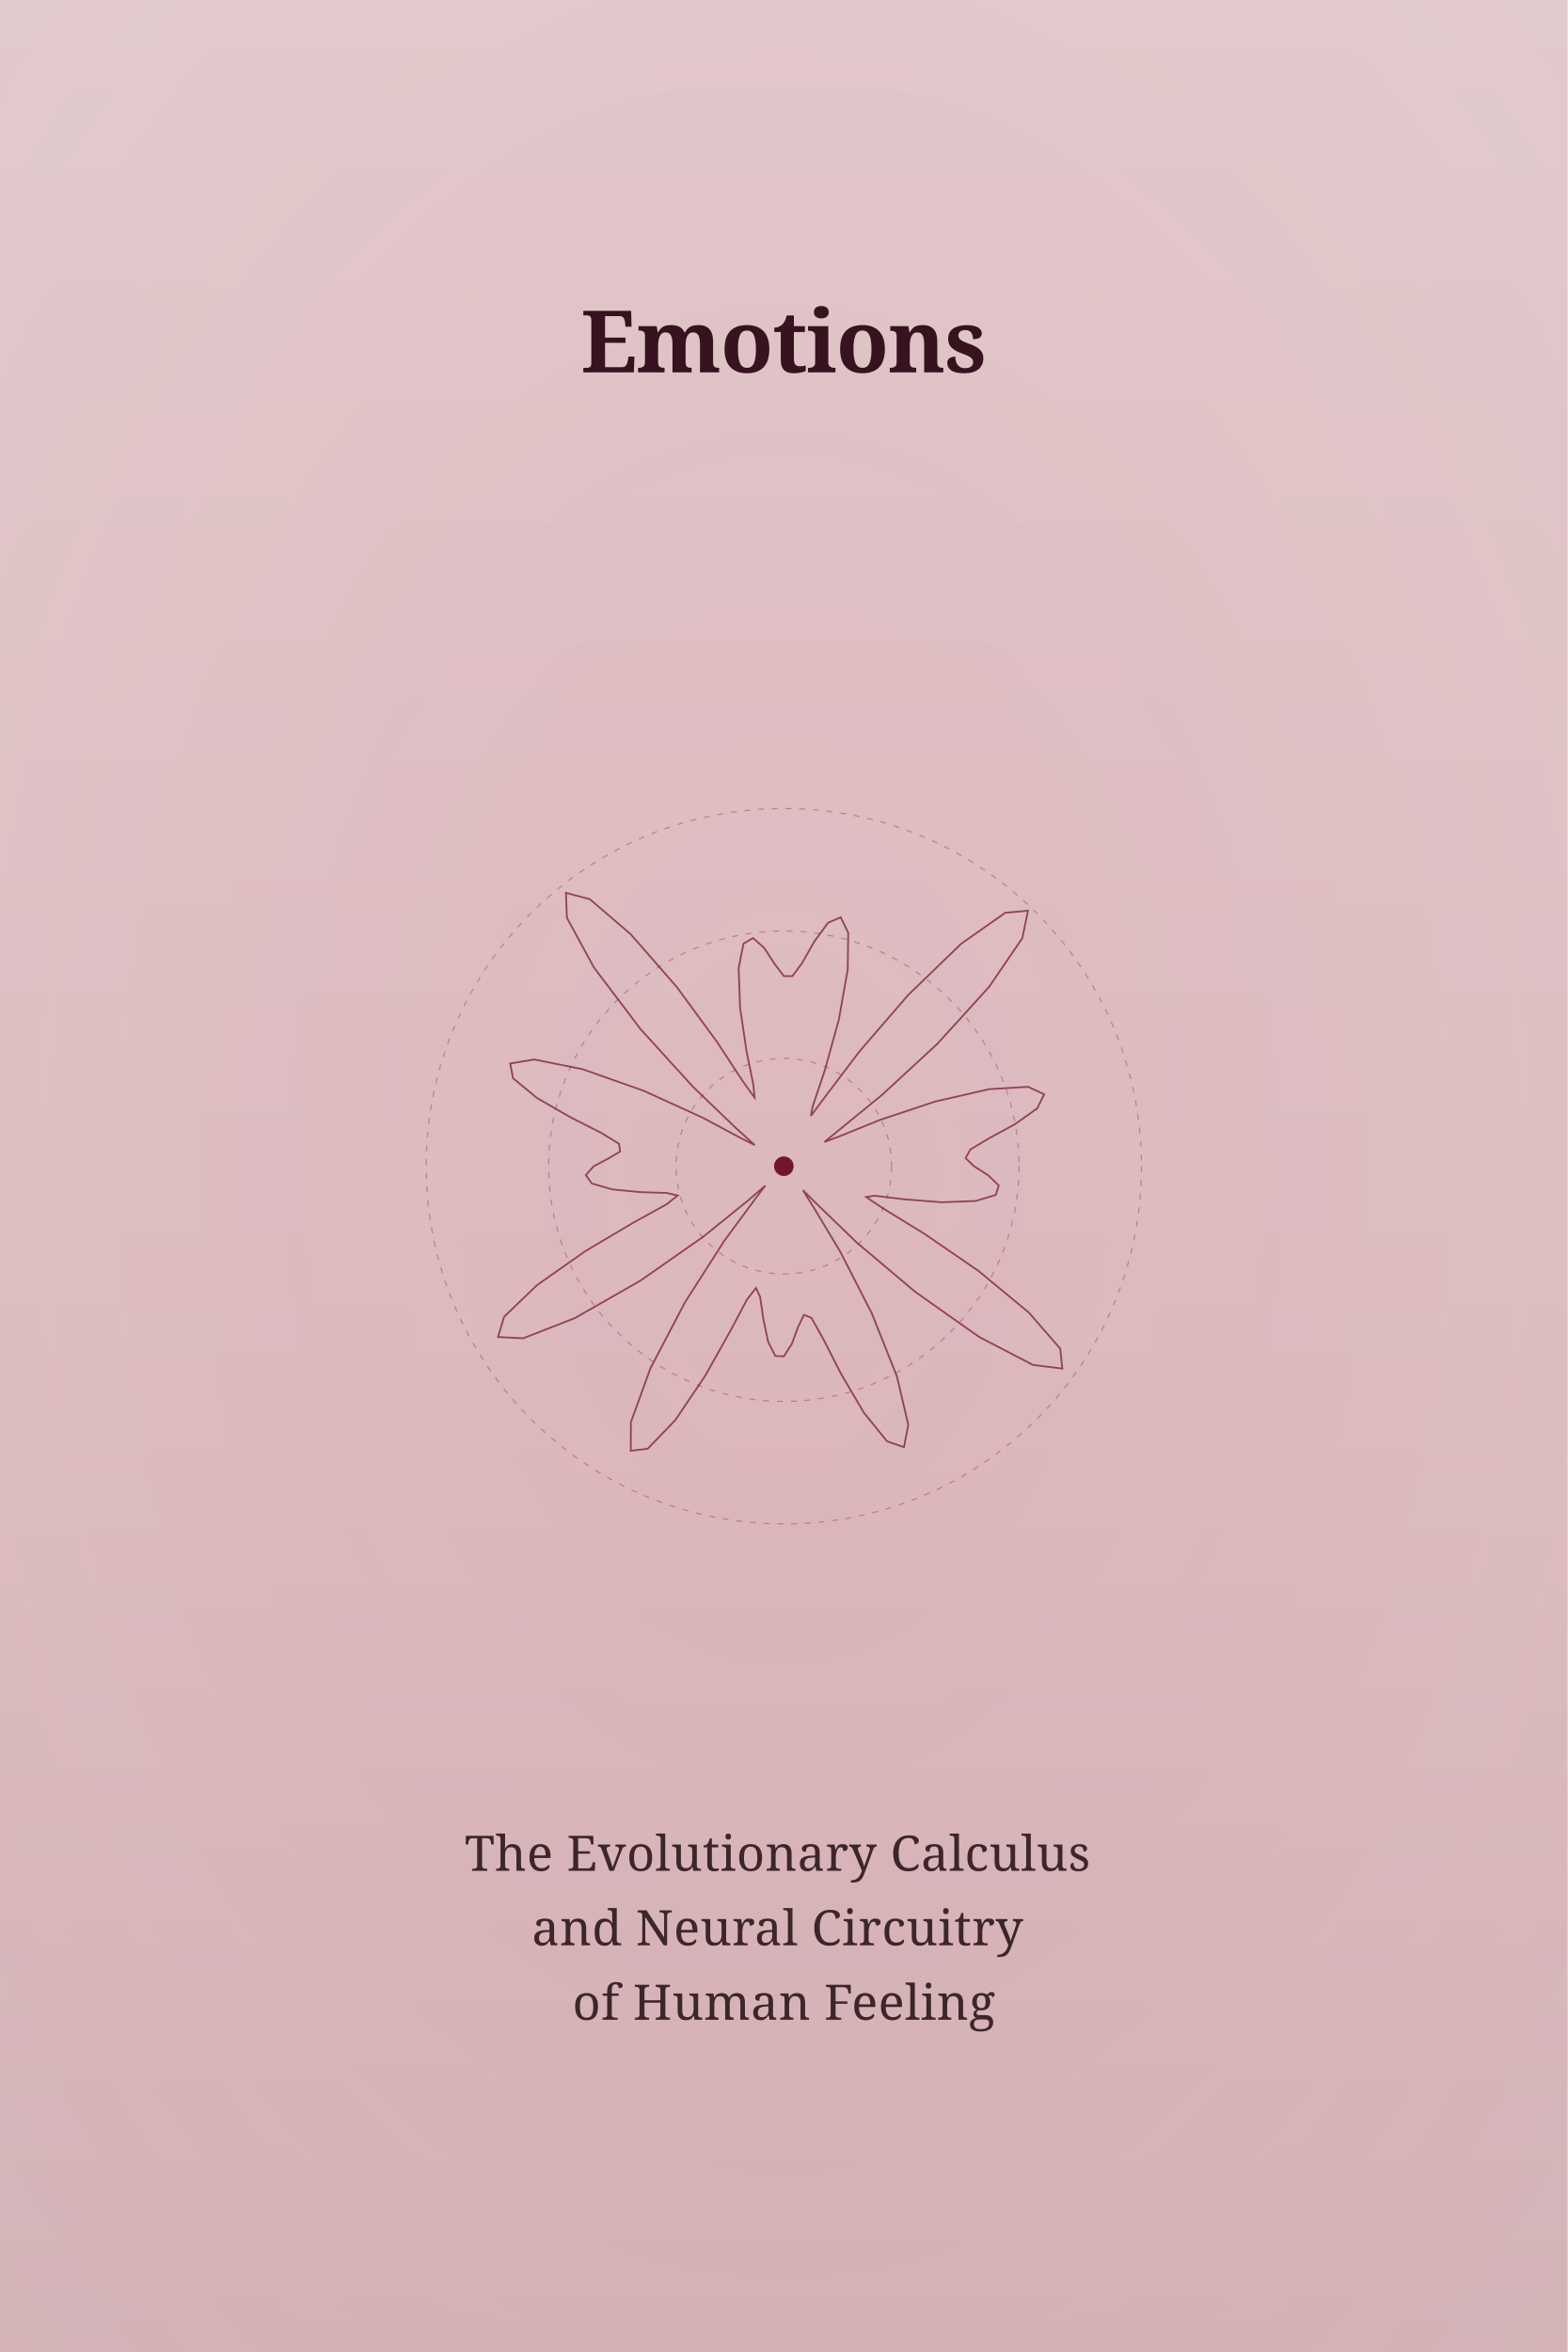
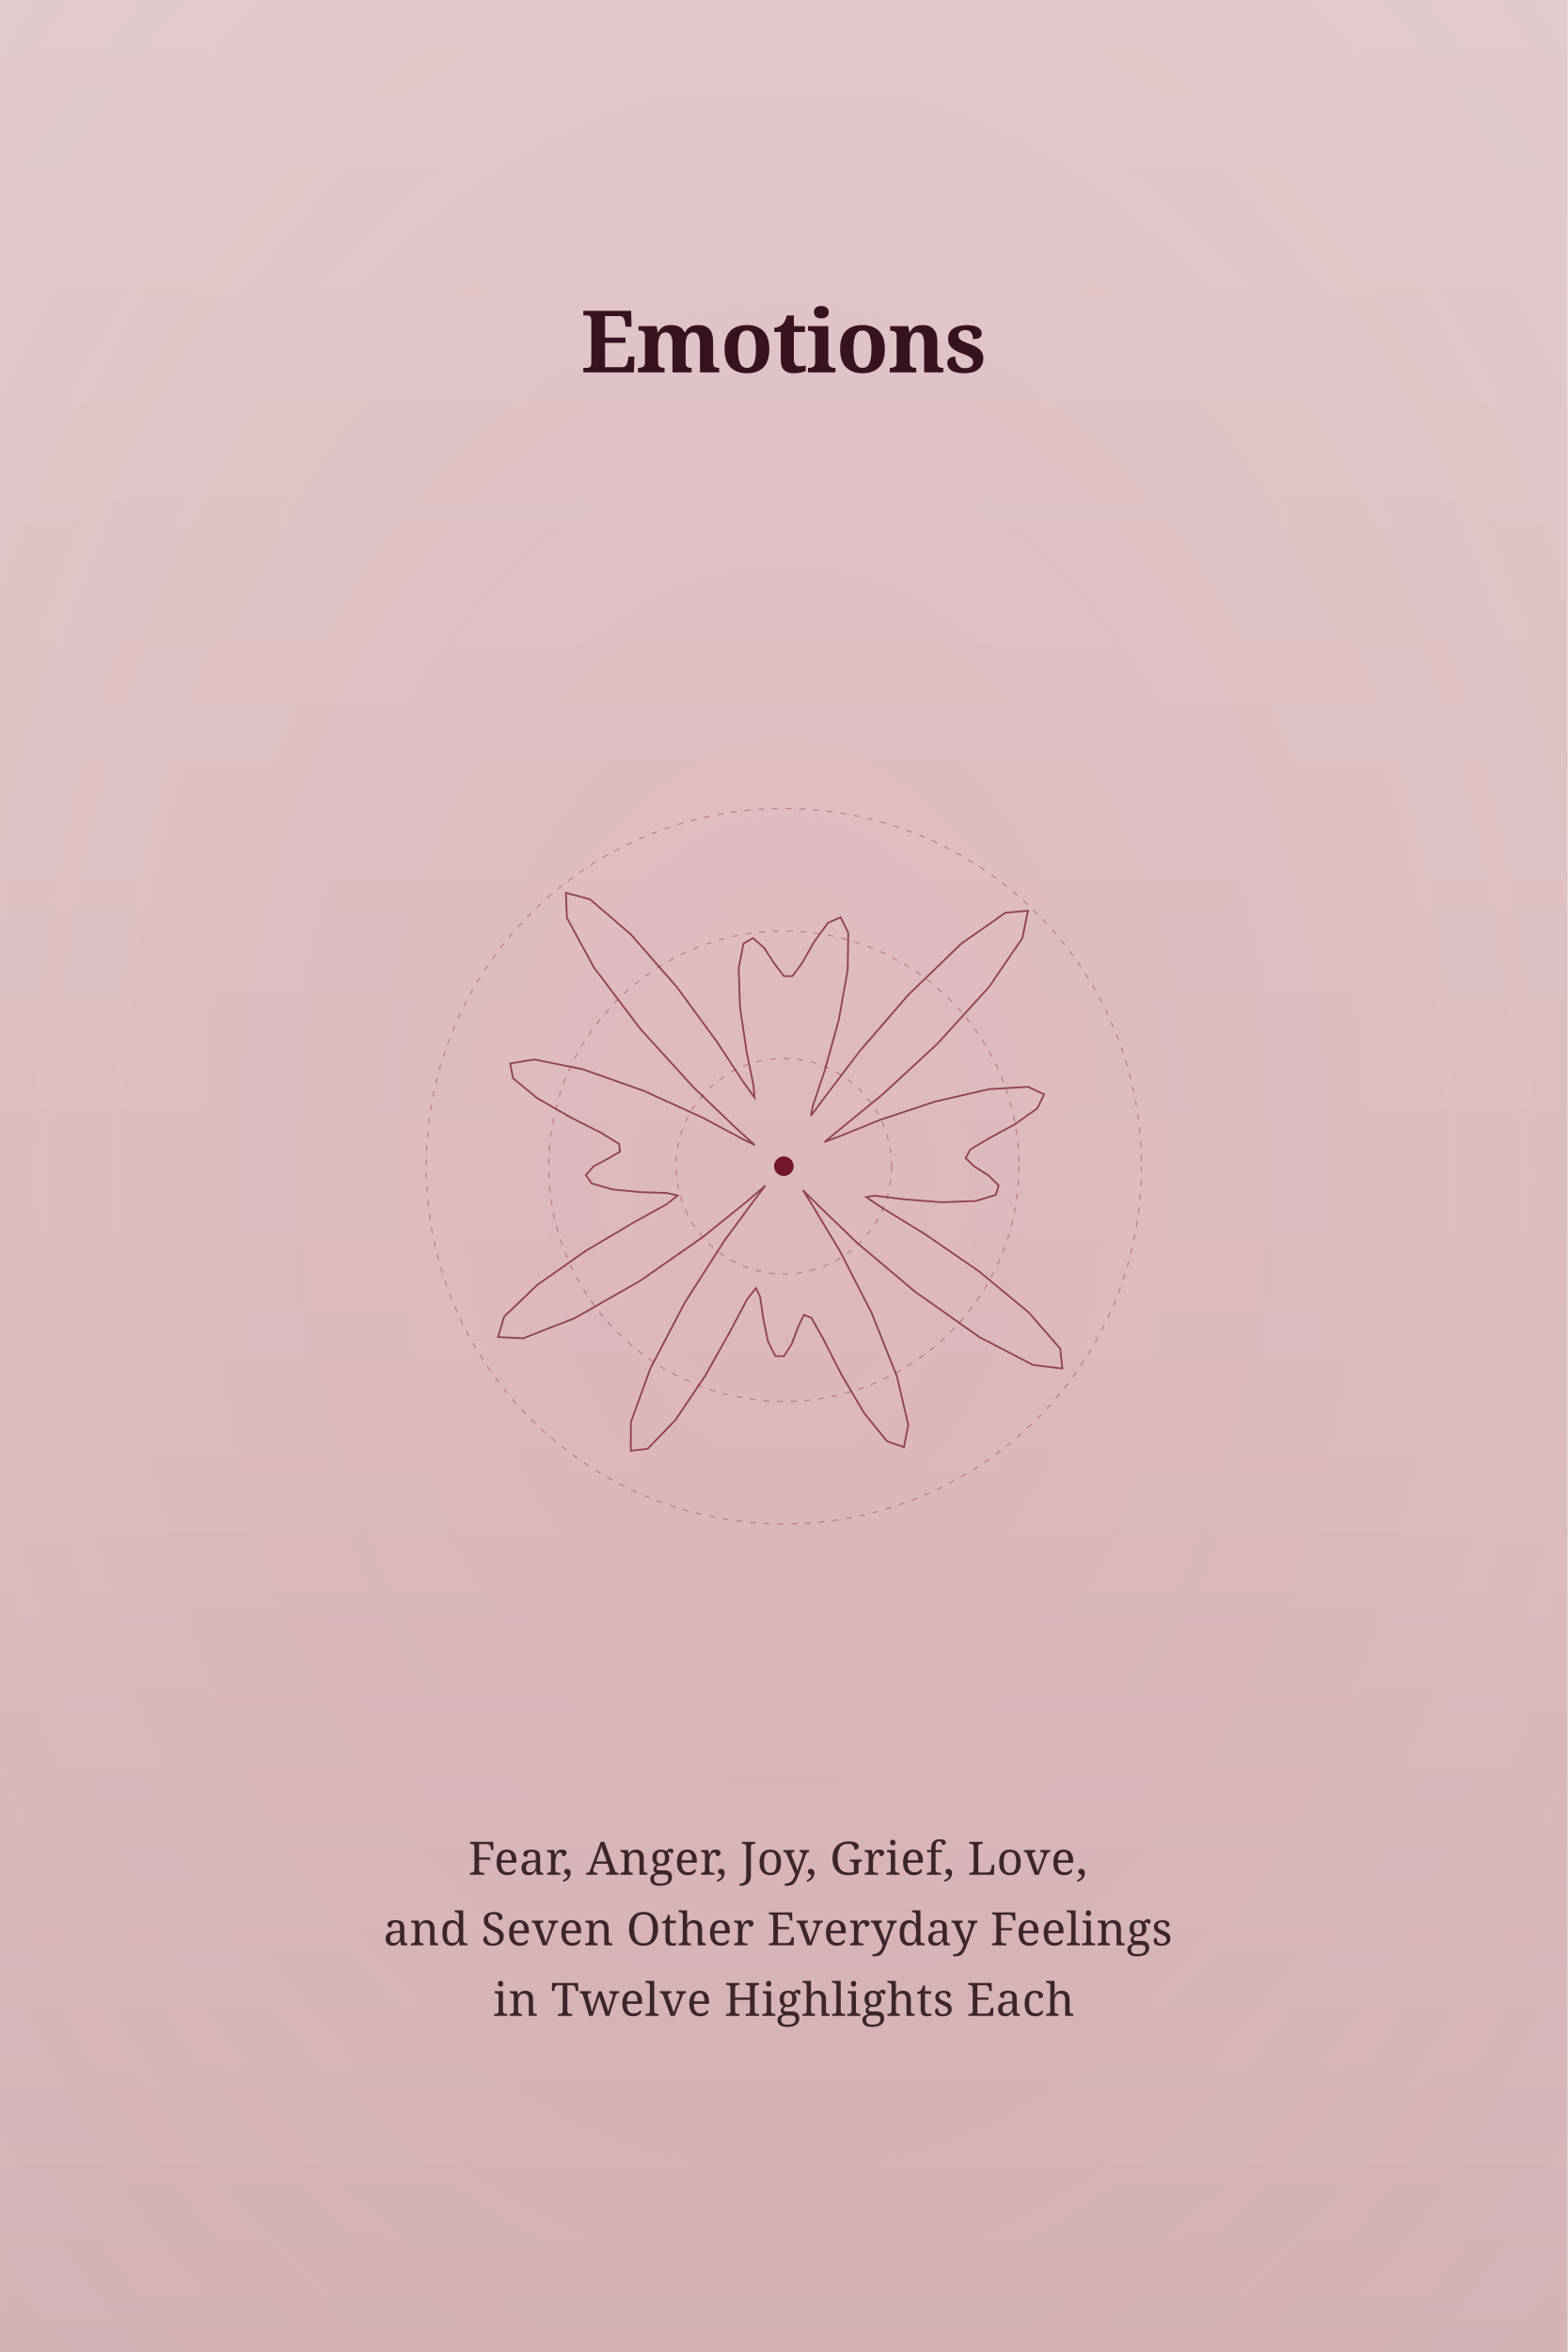
<svg xmlns="http://www.w3.org/2000/svg" viewBox="0 0 1600 2400" width="100%" height="100%">
  <defs>
    <linearGradient id="bg-emotions" x1="0%" y1="0%" x2="0%" y2="100%">
      <stop offset="0%" stop-color="#e2ccce" />
      <stop offset="60%" stop-color="#dbc0c2" />
      <stop offset="100%" stop-color="#d3b4b7" />
    </linearGradient>
    <radialGradient id="halo-emotions" cx="50%" cy="50%" r="75%">
      <stop offset="0%" stop-color="#e11d48" stop-opacity="0.06" />
      <stop offset="55%" stop-color="#e11d48" stop-opacity="0.03" />
      <stop offset="100%" stop-color="#e11d48" stop-opacity="0.00" />
    </radialGradient>
  </defs>
  <rect width="1600" height="2400" fill="url(#bg-emotions)" />
  <rect width="1600" height="2400" fill="url(#halo-emotions)" />
  <g text-anchor="middle">
    <text x="800" y="380" font-family="'Literata', Georgia, serif" font-size="88" font-weight="700" letter-spacing="-0.01em" fill="#36131f">Emotions</text>
  </g>
  <g class="emblem-emotions" transform="translate(0, -210)">
    <polyline points="994.0,1400.0 1008.8,1409.4 1019.3,1419.7 1016.3,1429.3 995.8,1435.5 961.0,1436.8 922.2,1433.7 892.6,1430.1 884.0,1431.5 902.1,1443.6 944.1,1469.4 998.7,1506.9 1050.1,1549.4 1082.1,1586.2 1084.2,1606.5 1054.3,1602.8 999.6,1574.4 934.2,1528.3 874.4,1477.9 833.9,1438.8 819.5,1424.5 830.1,1441.5 857.5,1487.1 889.8,1550.2 915.4,1614.5 927.0,1663.8 922.6,1686.7 905.3,1680.7 881.8,1651.7 858.5,1612.1 840.2,1576.2 828.1,1554.7 820.5,1551.7 814.7,1563.7 808.1,1581.4 800.0,1594.0 791.3,1593.7 783.9,1579.0 779.0,1555.4 775.8,1533.4 771.6,1524.3 762.5,1535.9 745.3,1568.3 719.7,1613.9 689.3,1659.0 661.1,1688.3 643.8,1690.4 643.9,1661.2 663.8,1606.3 699.0,1539.1 739.1,1476.3 770.7,1433.5 781.1,1419.8 763.0,1435.4 717.3,1472.3 653.4,1516.9 586.7,1555.0 534.0,1575.6 508.3,1574.3 514.5,1553.6 548.3,1521.2 597.5,1486.6 646.2,1457.7 680.3,1438.9 691.6,1429.9 680.3,1427.3 654.1,1426.5 624.9,1423.7 604.0,1417.6 597.9,1409.1 606.0,1400.0 621.1,1392.0 632.9,1385.0 631.8,1377.2 614.0,1366.2 582.8,1350.4 548.2,1330.5 523.6,1310.2 520.7,1295.2 545.3,1291.1 594.5,1301.0 657.1,1323.1 717.0,1350.4 758.3,1372.5 770.3,1378.4 750.9,1360.9 707.4,1319.1 653.8,1260.2 606.3,1197.4 578.6,1146.6 577.6,1121.1 602.1,1127.6 643.7,1163.3 690.7,1217.1 731.6,1272.9 758.7,1314.2 770.1,1329.9 769.0,1317.4 761.9,1282.6 755.3,1238.1 753.9,1197.9 758.8,1172.9 768.5,1167.2 779.9,1177.2 790.7,1193.8 800.0,1206.0 808.7,1206.1 818.7,1192.6 831.0,1170.9 845.1,1151.6 858.0,1146.0 865.7,1161.8 865.2,1199.3 856.1,1250.6 841.8,1302.2 829.5,1338.8 827.6,1348.7 842.9,1328.1 877.5,1282.5 927.0,1225.2 981.0,1173.0 1026.0,1141.4 1049.2,1139.3 1043.4,1167.3 1009.5,1217.0 956.8,1275.0 900.6,1326.9 857.9,1361.8 841.4,1375.3 856.1,1369.8 897.8,1352.9 954.2,1334.1 1009.5,1321.4 1049.4,1319.0 1065.7,1326.7 1058.6,1341.0 1035.8,1357.2 1009.3,1371.6 990.4,1382.9 985.5,1391.7 994.0,1400.0" stroke="#72162d" stroke-width="1.8" fill="none" opacity="0.72" />
    <circle cx="800" cy="1400" r="110" stroke="#72162d" stroke-width="1.2" stroke-dasharray="6,8" fill="none" opacity="0.35" />
    <circle cx="800" cy="1400" r="240" stroke="#72162d" stroke-width="1.2" stroke-dasharray="6,8" fill="none" opacity="0.35" />
    <circle cx="800" cy="1400" r="365" stroke="#72162d" stroke-width="1.2" stroke-dasharray="6,8" fill="none" opacity="0.35" />
    <circle cx="800" cy="1400" r="10" fill="#72162d" />
  </g>
  <g text-anchor="middle">
-     <text x="800" y="1909" font-family="'Literata', Georgia, serif" font-size="50" font-weight="400" letter-spacing="0.01em" fill="#3d262b">
-       <tspan x="800" dy="0">The Evolutionary Calculus</tspan>
-       <tspan x="800" dy="76">and Neural Circuitry</tspan>
-       <tspan x="800" dy="76">of Human Feeling</tspan>
+     <text x="800" y="1913" font-family="'Literata', Georgia, serif" font-size="47" font-weight="400" letter-spacing="0.01em" fill="#3d262b">
+       <tspan x="800" dy="0">Fear, Anger, Joy, Grief, Love,</tspan>
+       <tspan x="800" dy="72">and Seven Other Everyday Feelings</tspan>
+       <tspan x="800" dy="72">in Twelve Highlights Each</tspan>
    </text>
  </g>
</svg>
